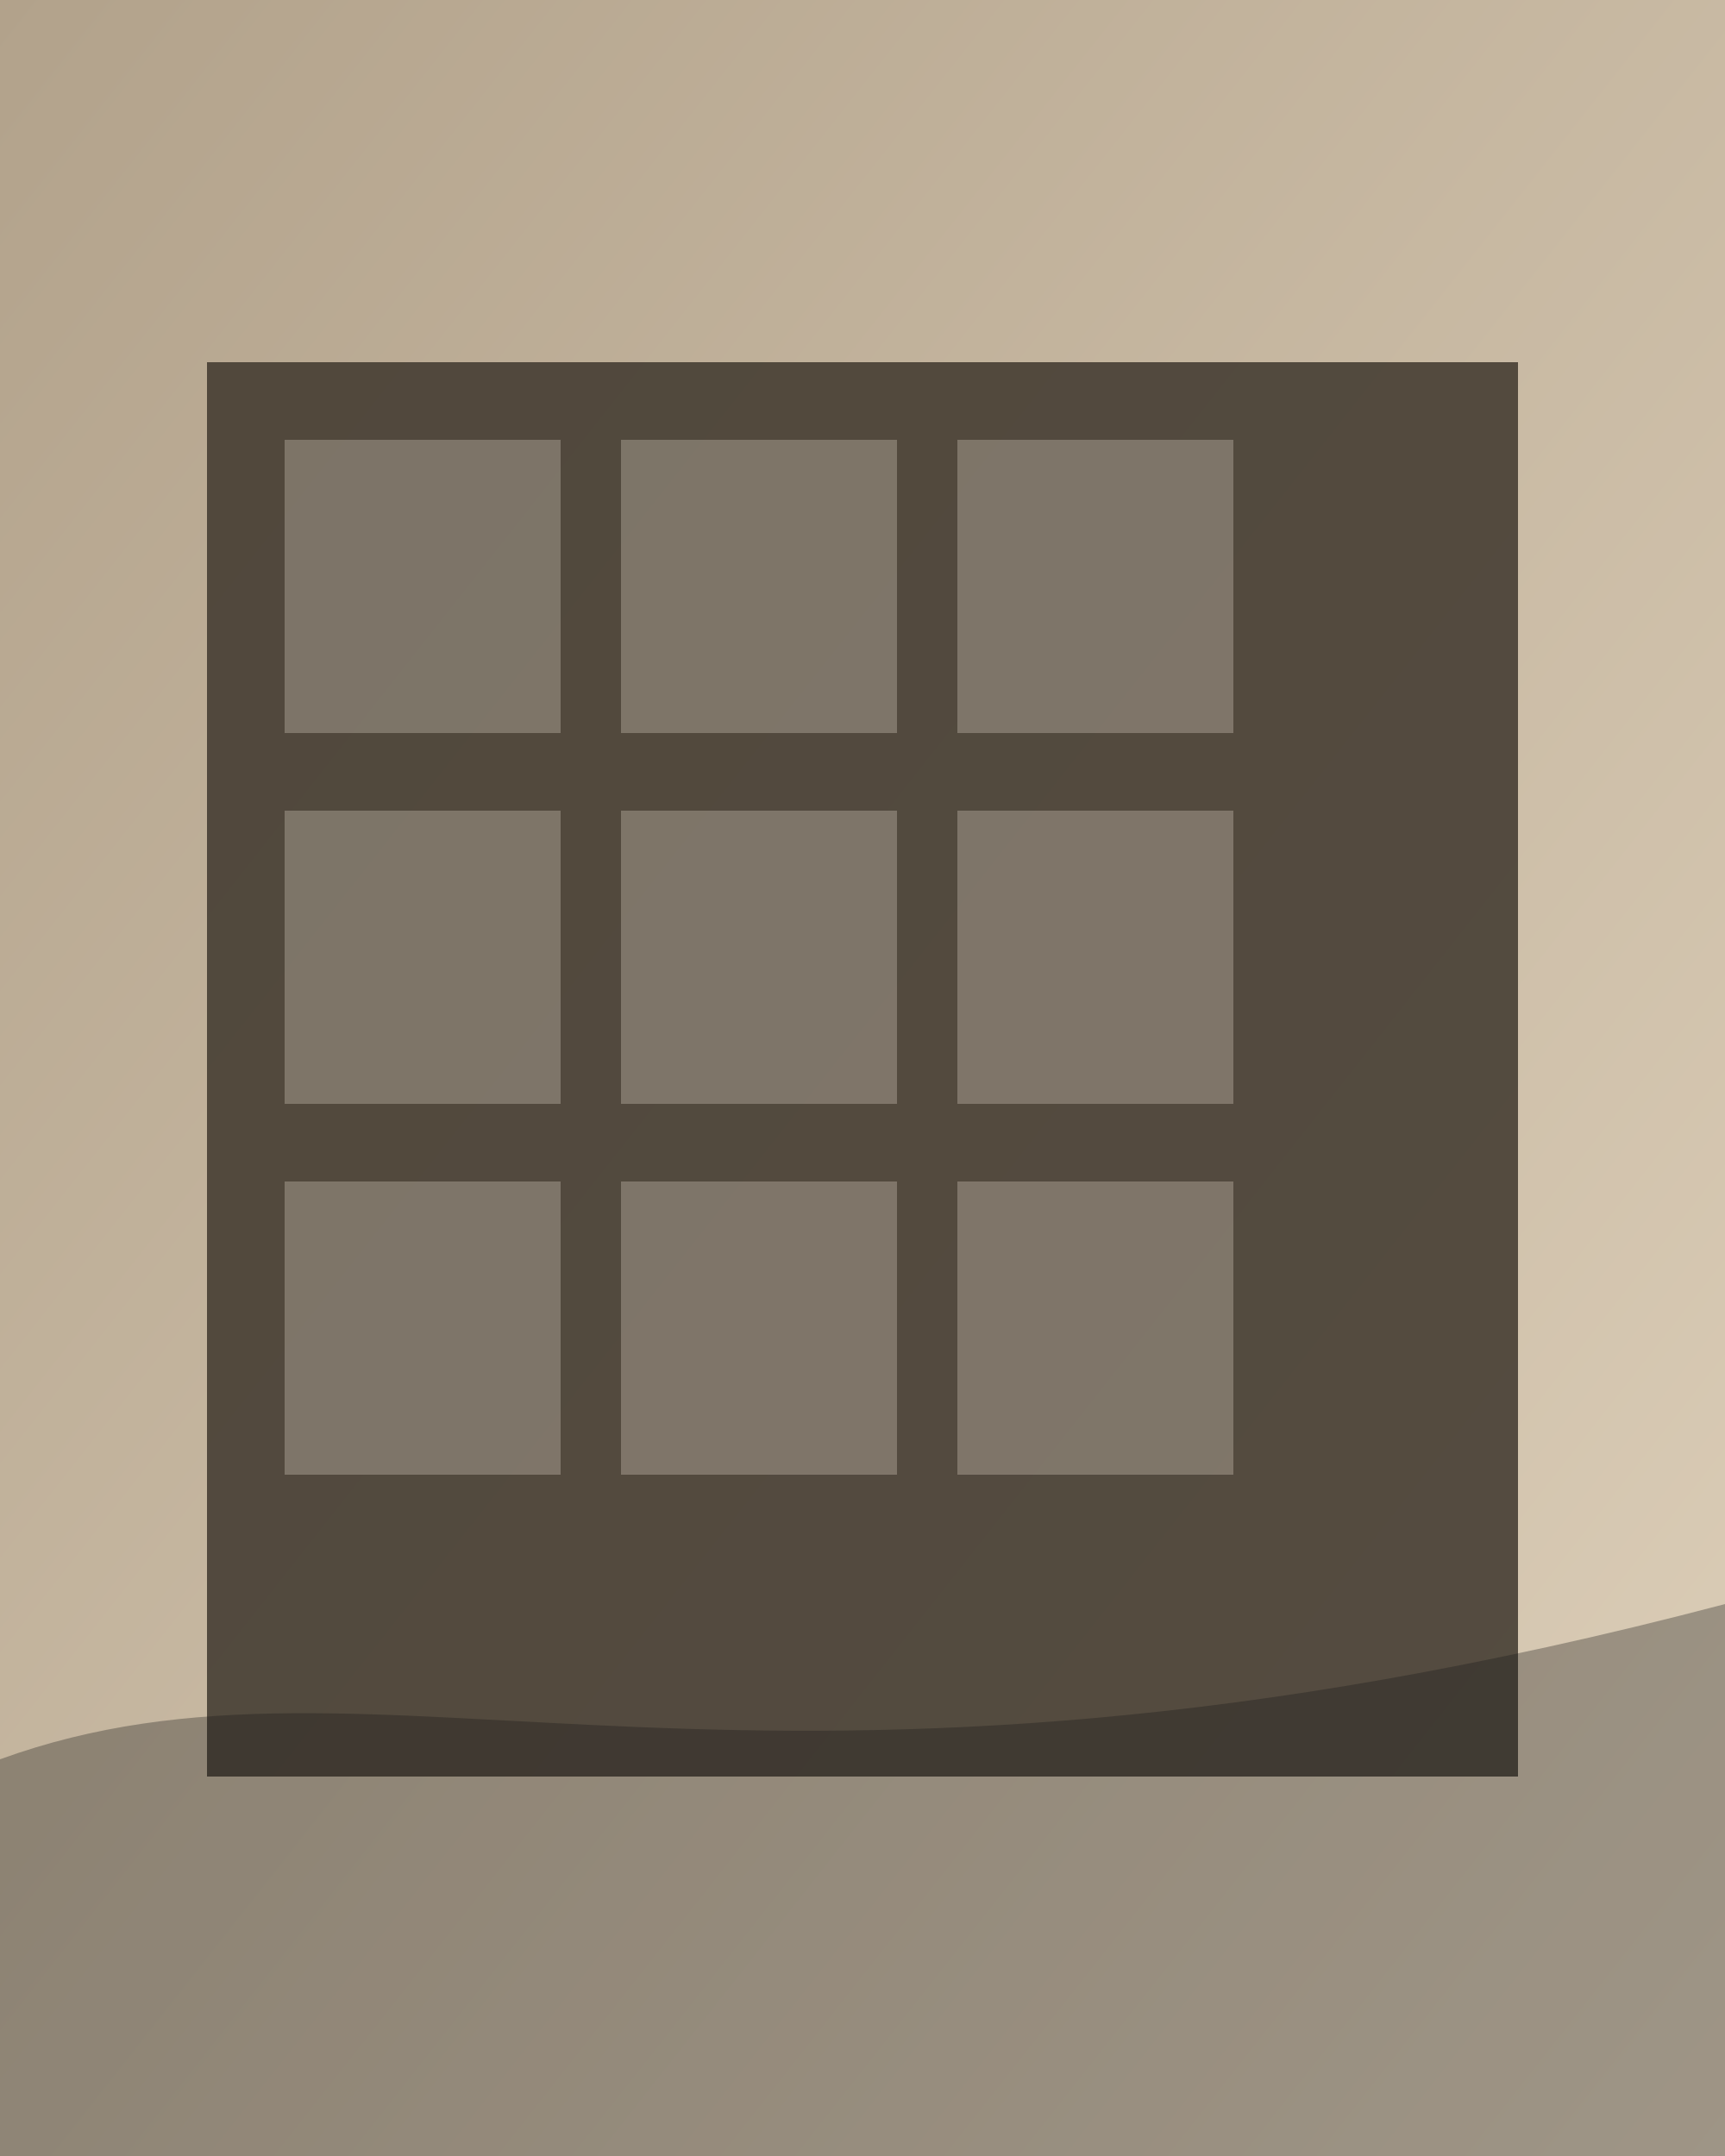
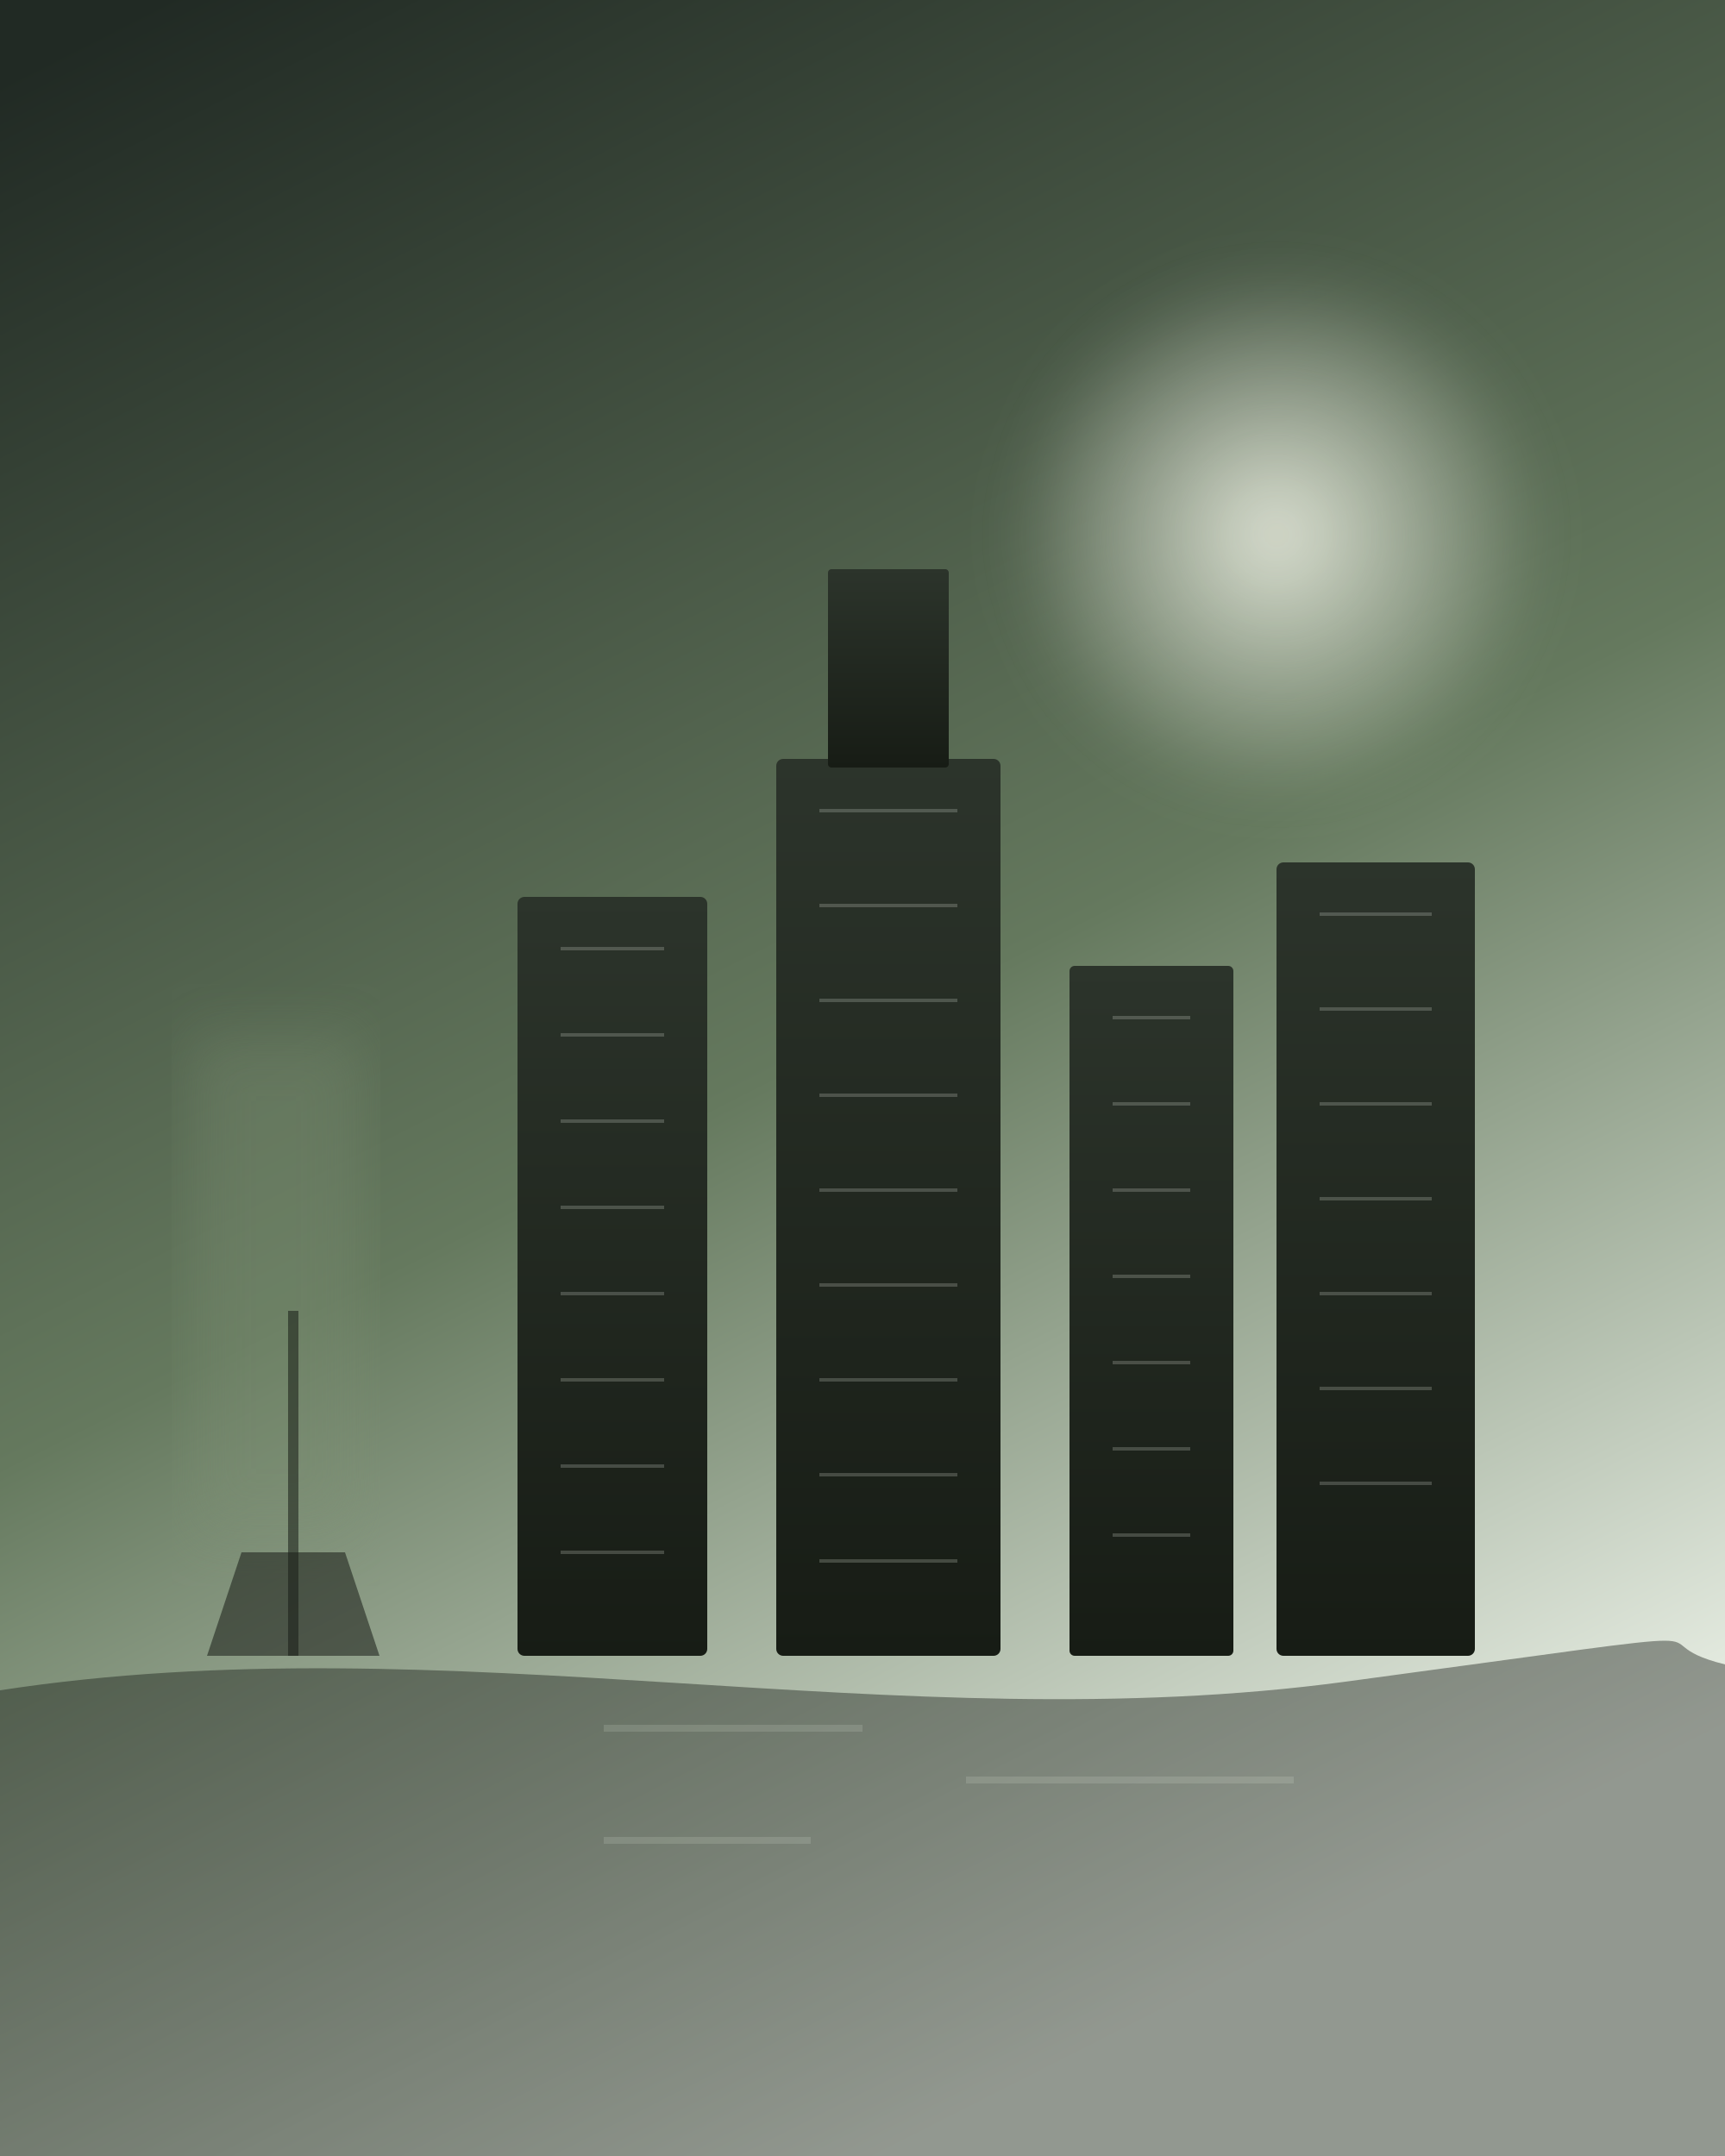
<svg xmlns="http://www.w3.org/2000/svg" viewBox="0 0 1000 1250">
  <defs>
-     <linearGradient id="g" x1="0" y1="0" x2="1" y2="1">
-       <stop stop-color="#b2a28b" />
-       <stop offset="1" stop-color="#ded0ba" />
+     <linearGradient id="sky" x1="0.1" y1="0" x2="0.5" y2="1">
+       <stop offset="0" stop-color="#212a24" />
+       <stop offset="0.55" stop-color="#65795e" />
+       <stop offset="1" stop-color="#eaf0e6" />
    </linearGradient>
+     <linearGradient id="tower" x1="0" y1="0" x2="0" y2="1">
+       <stop offset="0" stop-color="#2c342b" />
+       <stop offset="1" stop-color="#171c15" />
+     </linearGradient>
+     <radialGradient id="sun" cx="0.5" cy="0.5" r="0.5">
+       <stop offset="0" stop-color="#f4f7ea" stop-opacity=".85" />
+       <stop offset="1" stop-color="#f4f7ea" stop-opacity="0" />
+     </radialGradient>
+     <filter id="soft">
+       <feGaussianBlur stdDeviation="16" />
+     </filter>
  </defs>
-   <rect width="1000" height="1250" fill="url(#g)" />
-   <rect x="120" y="210" width="760" height="820" fill="#433b31" opacity=".88" />
-   <g fill="#f0e7d9" opacity=".28">
-     <rect x="165" y="255" width="160" height="170" />
-     <rect x="360" y="255" width="160" height="170" />
-     <rect x="555" y="255" width="160" height="170" />
-     <rect x="165" y="470" width="160" height="170" />
-     <rect x="360" y="470" width="160" height="170" />
-     <rect x="555" y="470" width="160" height="170" />
-     <rect x="165" y="685" width="160" height="170" />
-     <rect x="360" y="685" width="160" height="170" />
-     <rect x="555" y="685" width="160" height="170" />
+   <rect width="1000" height="1250" fill="url(#sky)" />
+   <circle cx="740" cy="310" r="155" fill="url(#sun)" filter="url(#soft)" />
+   <g fill="#7f9275" opacity=".3" filter="url(#soft)">
+     <rect x="110" y="600" width="100" height="290" />
  </g>
-   <path d="M0 1020 C220 940 430 1080 1000 930 L1000 1250 L0 1250Z" fill="#171717" opacity=".32" />
+   <g fill="url(#tower)">
+     <rect x="300" y="520" width="110" height="440" rx="4" />
+     <rect x="450" y="440" width="130" height="520" rx="4" />
+     <rect x="480" y="330" width="70" height="115" rx="2" />
+     <rect x="620" y="560" width="95" height="400" rx="3" />
+     <rect x="740" y="500" width="115" height="460" rx="4" />
+   </g>
+   <g stroke="#171c15" stroke-width="6" stroke-opacity=".55">
+     <path d="M170 960 L170 760" />
+   </g>
+   <path d="M120 960 L220 960 L200 900 L140 900Z" fill="#171c15" opacity=".55" />
+   <g stroke="#f2f6ec" stroke-opacity=".2" stroke-width="2">
+     <path d="M325 550h60M325 600h60M325 650h60M325 700h60M325 750h60M325 800h60M325 850h60M325 900h60" />
+     <path d="M475 470h80M475 525h80M475 580h80M475 635h80M475 690h80M475 745h80M475 800h80M475 855h80M475 905h80" />
+     <path d="M645 590h45M645 640h45M645 690h45M645 740h45M645 790h45M645 840h45M645 890h45" />
+     <path d="M765 530h65M765 585h65M765 640h65M765 695h65M765 750h65M765 805h65M765 860h65" />
+   </g>
+   <path d="M0 980 C 260 940, 520 1010, 780 975 S 940 950, 1000 965 L1000 1250 L0 1250Z" fill="#0f130e" opacity=".4" />
+   <g fill="#f2f6ec" opacity=".14">
+     <rect x="350" y="1000" width="150" height="4" />
+     <rect x="560" y="1030" width="190" height="4" />
+     <rect x="350" y="1065" width="120" height="4" />
+   </g>
</svg>
